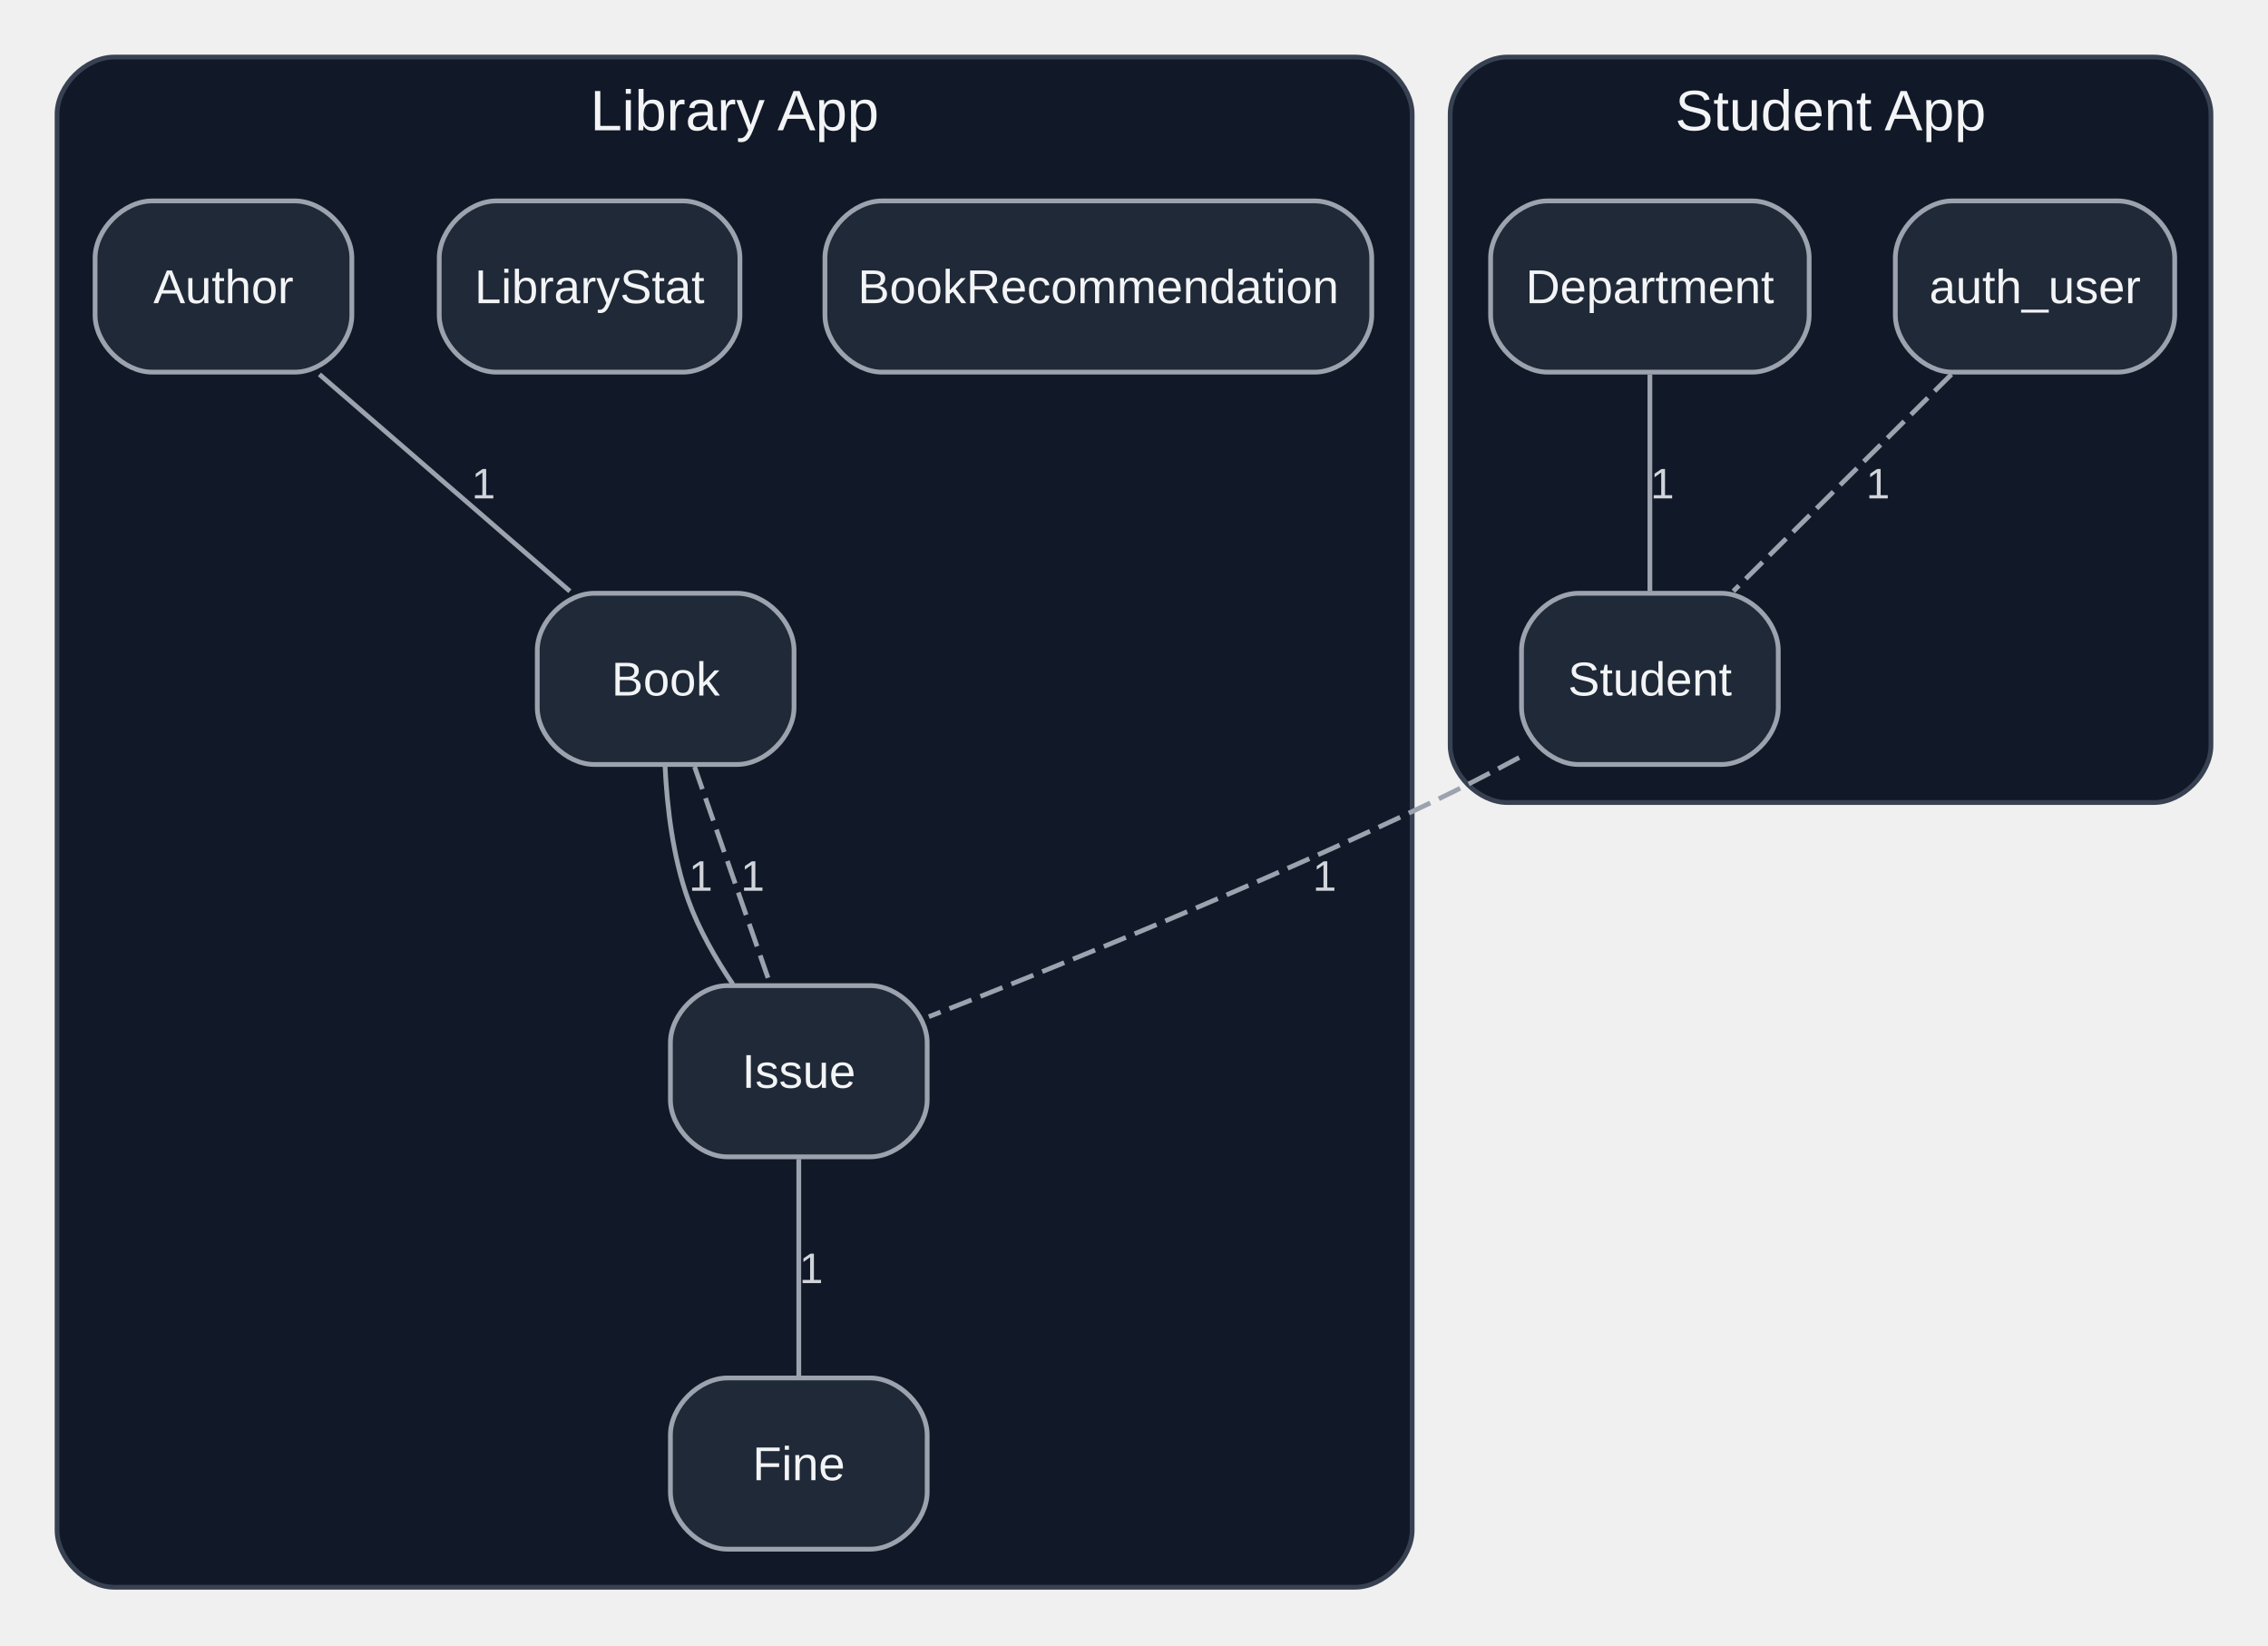
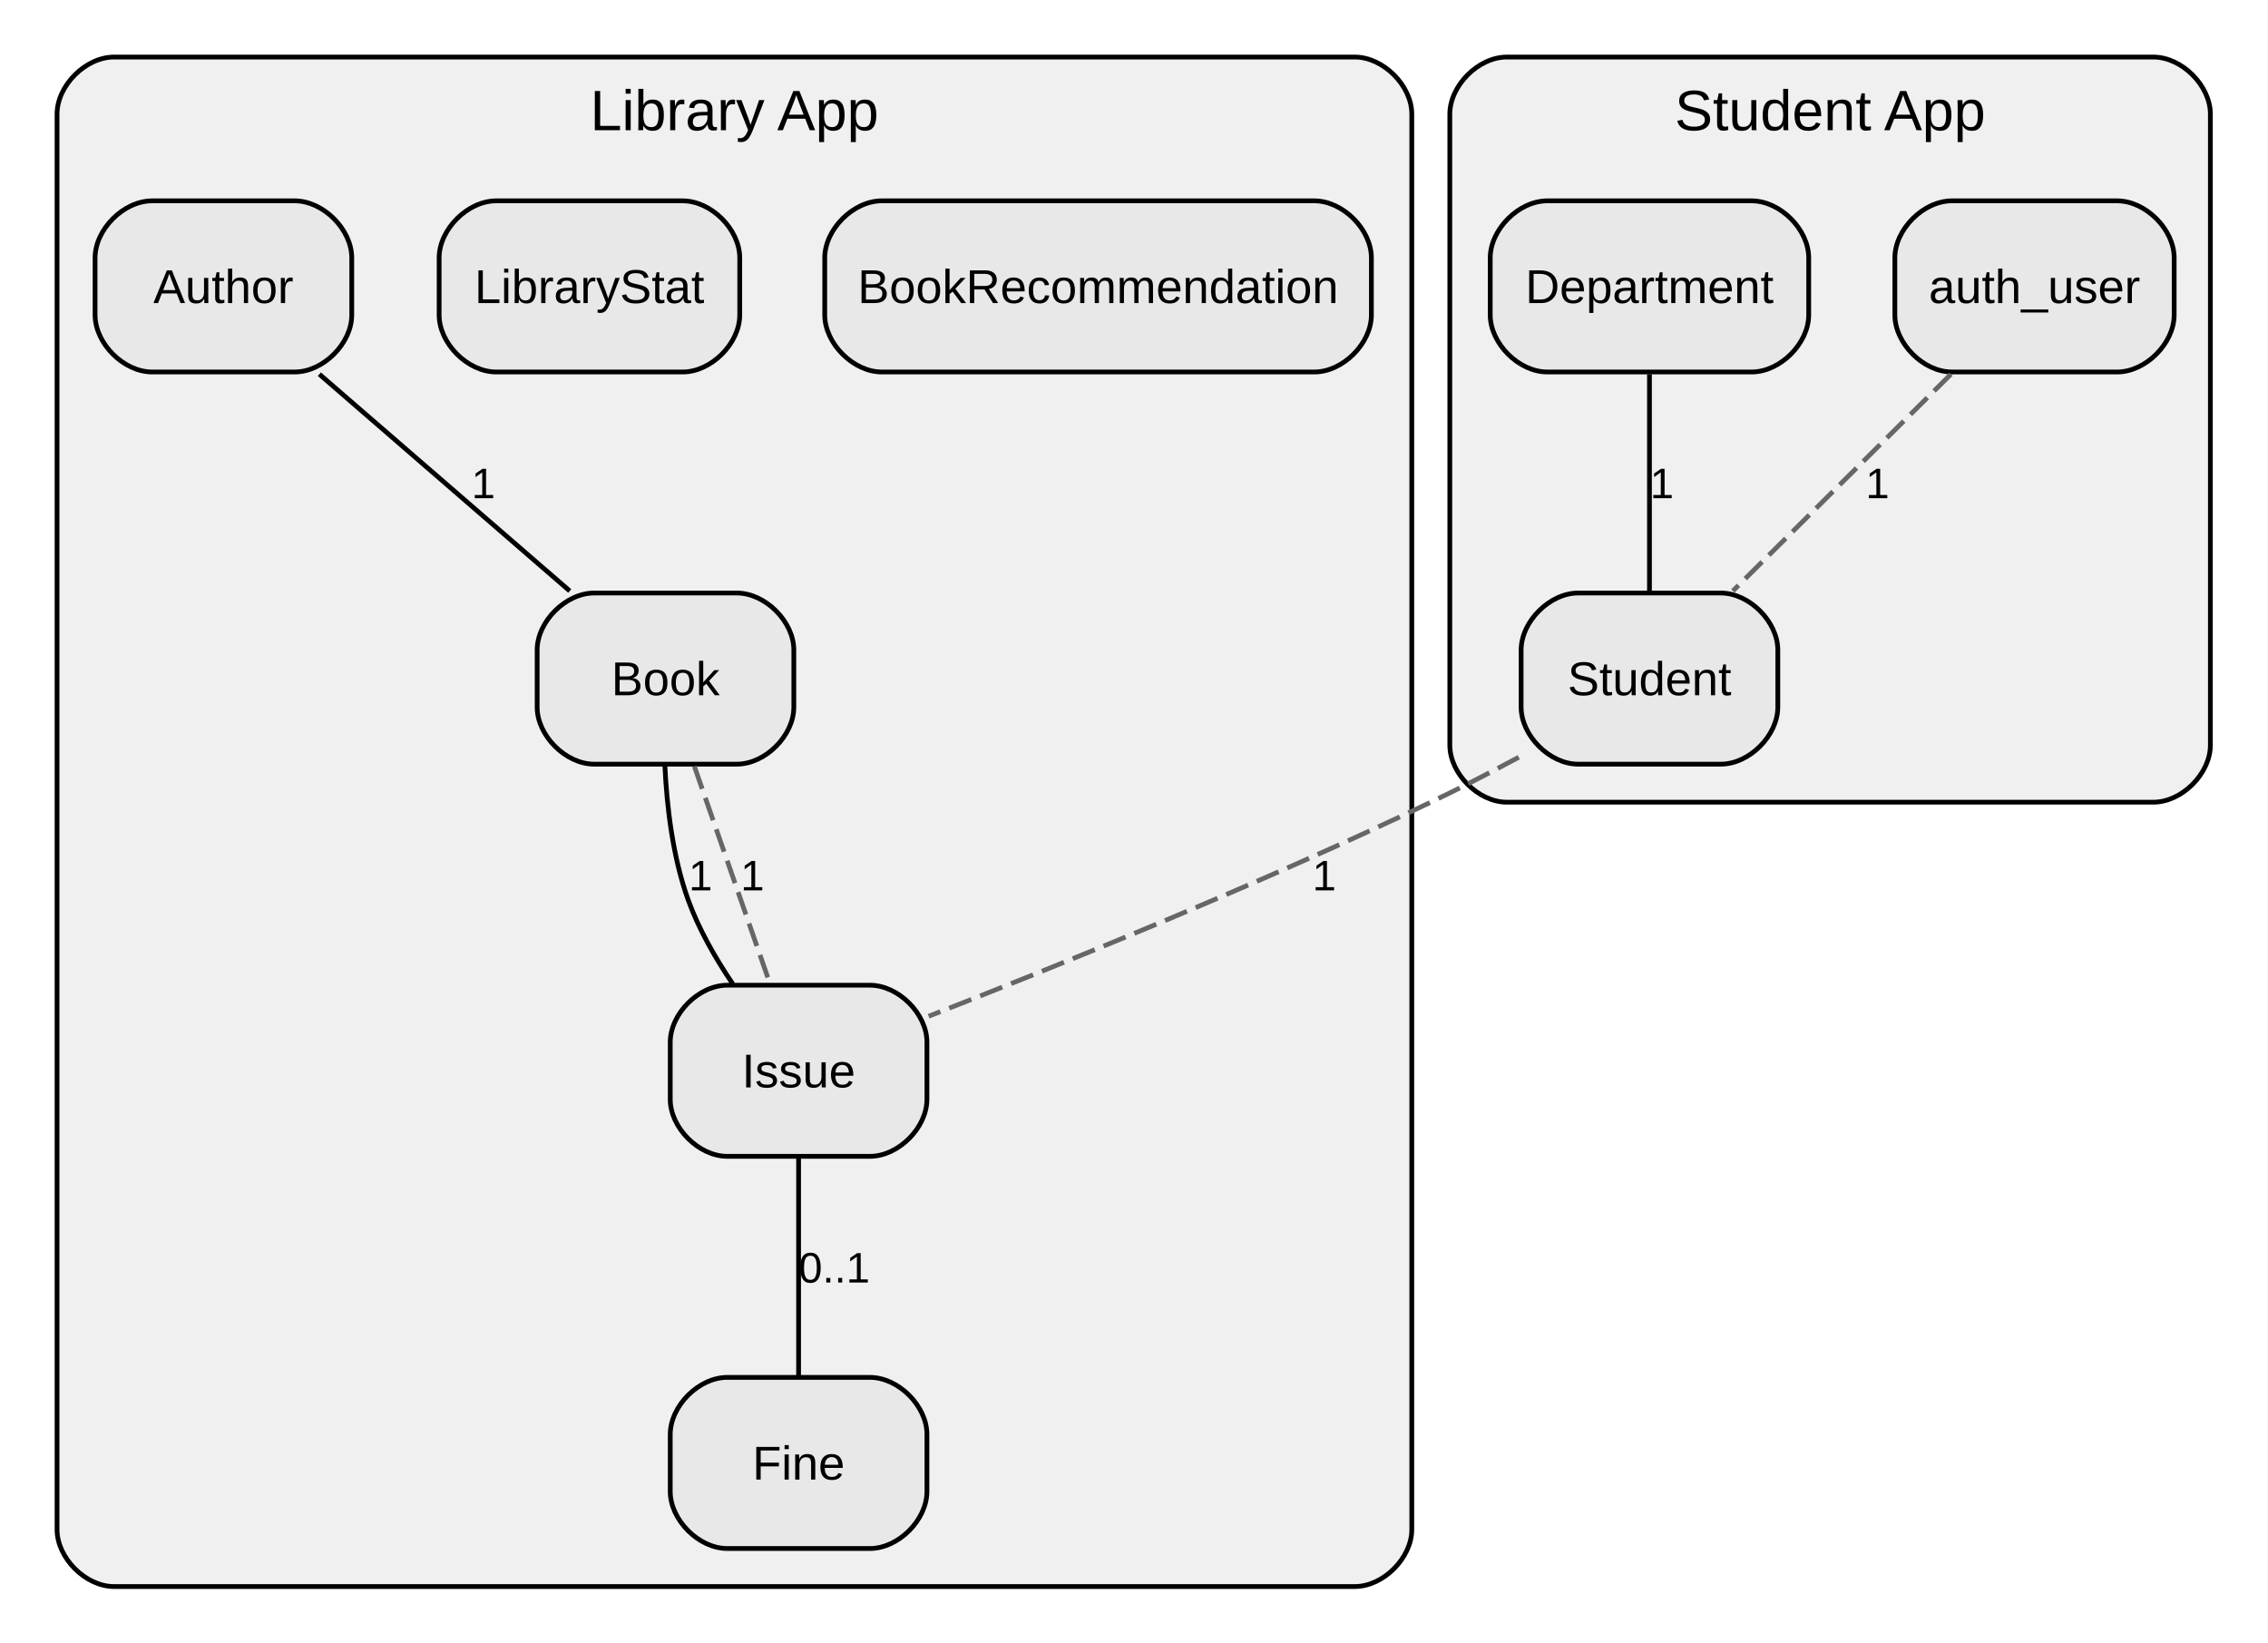
- <svg xmlns="http://www.w3.org/2000/svg" width="477pt" height="346pt" viewBox="0.00 0.00 477.00 346.00">
-   <g id="graph0" class="graph" transform="scale(1 1) rotate(0) translate(4 341.75)">
+ <svg xmlns="http://www.w3.org/2000/svg" width="994pt" height="720pt" viewBox="0.00 0.00 994.00 720.00">
+   <g id="graph0" class="graph" transform="scale(2.08333 2.08333) rotate(0) translate(4 341.75)">
+     <polygon fill="white" stroke="none" points="-4,4 -4,-341.75 473,-341.75 473,4 -4,4" />
    <g id="clust1" class="cluster">
-       <path fill="#111827" stroke="#374151" d="M20,-8C20,-8 281,-8 281,-8 287,-8 293,-14 293,-20 293,-20 293,-317.75 293,-317.75 293,-323.75 287,-329.75 281,-329.75 281,-329.75 20,-329.75 20,-329.75 14,-329.75 8,-323.75 8,-317.75 8,-317.75 8,-20 8,-20 8,-14 14,-8 20,-8" />
-       <text xml:space="preserve" text-anchor="middle" x="150.5" y="-314.35" font-family="Arial" font-size="12.00" fill="#f3f4f6">Library App</text>
+       <path fill="#f0f0f0" stroke="black" d="M20,-8C20,-8 281,-8 281,-8 287,-8 293,-14 293,-20 293,-20 293,-317.75 293,-317.75 293,-323.75 287,-329.75 281,-329.75 281,-329.75 20,-329.75 20,-329.75 14,-329.75 8,-323.75 8,-317.75 8,-317.75 8,-20 8,-20 8,-14 14,-8 20,-8" />
+       <text xml:space="preserve" text-anchor="middle" x="150.5" y="-314.35" font-family="Arial" font-size="12.00">Library App</text>
    </g>
    <g id="clust2" class="cluster">
-       <path fill="#111827" stroke="#374151" d="M313,-173C313,-173 449,-173 449,-173 455,-173 461,-179 461,-185 461,-185 461,-317.75 461,-317.75 461,-323.75 455,-329.75 449,-329.75 449,-329.75 313,-329.75 313,-329.75 307,-329.75 301,-323.75 301,-317.75 301,-317.75 301,-185 301,-185 301,-179 307,-173 313,-173" />
-       <text xml:space="preserve" text-anchor="middle" x="381" y="-314.35" font-family="Arial" font-size="12.00" fill="#f3f4f6">Student App</text>
+       <path fill="#f0f0f0" stroke="black" d="M313,-173C313,-173 449,-173 449,-173 455,-173 461,-179 461,-185 461,-185 461,-317.75 461,-317.75 461,-323.75 455,-329.75 449,-329.75 449,-329.75 313,-329.75 313,-329.75 307,-329.75 301,-323.75 301,-317.75 301,-317.75 301,-185 301,-185 301,-179 307,-173 313,-173" />
+       <text xml:space="preserve" text-anchor="middle" x="381" y="-314.35" font-family="Arial" font-size="12.00">Student App</text>
    </g>
    <g id="node1" class="node">
-       <path fill="#1f2937" stroke="#9ca3af" d="M58,-299.5C58,-299.5 28,-299.5 28,-299.5 22,-299.5 16,-293.5 16,-287.5 16,-287.5 16,-275.5 16,-275.5 16,-269.5 22,-263.5 28,-263.5 28,-263.5 58,-263.5 58,-263.5 64,-263.5 70,-269.5 70,-275.5 70,-275.5 70,-287.5 70,-287.5 70,-293.5 64,-299.5 58,-299.5" />
-       <text xml:space="preserve" text-anchor="middle" x="43" y="-278" font-family="Arial" font-size="10.00" fill="#f3f4f6">Author</text>
+       <path fill="#e8e8e8" stroke="black" d="M58,-299.5C58,-299.5 28,-299.5 28,-299.5 22,-299.5 16,-293.5 16,-287.5 16,-287.5 16,-275.5 16,-275.5 16,-269.5 22,-263.5 28,-263.5 28,-263.5 58,-263.5 58,-263.5 64,-263.5 70,-269.5 70,-275.5 70,-275.5 70,-287.5 70,-287.5 70,-293.5 64,-299.5 58,-299.5" />
+       <text xml:space="preserve" text-anchor="middle" x="43" y="-278" font-family="Arial" font-size="10.00">Author</text>
    </g>
    <g id="node2" class="node">
-       <path fill="#1f2937" stroke="#9ca3af" d="M151,-217C151,-217 121,-217 121,-217 115,-217 109,-211 109,-205 109,-205 109,-193 109,-193 109,-187 115,-181 121,-181 121,-181 151,-181 151,-181 157,-181 163,-187 163,-193 163,-193 163,-205 163,-205 163,-211 157,-217 151,-217" />
-       <text xml:space="preserve" text-anchor="middle" x="136" y="-195.5" font-family="Arial" font-size="10.00" fill="#f3f4f6">Book</text>
+       <path fill="#e8e8e8" stroke="black" d="M151,-217C151,-217 121,-217 121,-217 115,-217 109,-211 109,-205 109,-205 109,-193 109,-193 109,-187 115,-181 121,-181 121,-181 151,-181 151,-181 157,-181 163,-187 163,-193 163,-193 163,-205 163,-205 163,-211 157,-217 151,-217" />
+       <text xml:space="preserve" text-anchor="middle" x="136" y="-195.5" font-family="Arial" font-size="10.00">Book</text>
    </g>
    <g id="edge1" class="edge">
-       <path fill="none" stroke="#9ca3af" d="M63.18,-263.03C78.78,-249.53 100.27,-230.93 115.86,-217.43" />
-       <text xml:space="preserve" text-anchor="middle" x="97.69" y="-236.95" font-family="Arial" font-size="9.00" fill="#d1d5db">1</text>
+       <path fill="none" stroke="black" d="M63.18,-263.03C78.78,-249.53 100.27,-230.93 115.86,-217.43" />
+       <text xml:space="preserve" text-anchor="middle" x="97.69" y="-236.95" font-family="Arial" font-size="9.00">1</text>
    </g>
    <g id="node3" class="node">
-       <path fill="#1f2937" stroke="#9ca3af" d="M179,-134.5C179,-134.5 149,-134.5 149,-134.5 143,-134.5 137,-128.5 137,-122.5 137,-122.5 137,-110.5 137,-110.5 137,-104.5 143,-98.5 149,-98.5 149,-98.5 179,-98.5 179,-98.5 185,-98.5 191,-104.5 191,-110.5 191,-110.5 191,-122.5 191,-122.5 191,-128.5 185,-134.5 179,-134.5" />
-       <text xml:space="preserve" text-anchor="middle" x="164" y="-113" font-family="Arial" font-size="10.00" fill="#f3f4f6">Issue</text>
+       <path fill="#e8e8e8" stroke="black" d="M179,-134.5C179,-134.5 149,-134.5 149,-134.5 143,-134.5 137,-128.5 137,-122.5 137,-122.5 137,-110.5 137,-110.5 137,-104.5 143,-98.5 149,-98.5 149,-98.5 179,-98.5 179,-98.5 185,-98.5 191,-104.5 191,-110.5 191,-110.5 191,-122.5 191,-122.5 191,-128.5 185,-134.5 179,-134.5" />
+       <text xml:space="preserve" text-anchor="middle" x="164" y="-113" font-family="Arial" font-size="10.00">Issue</text>
    </g>
    <g id="edge2" class="edge">
-       <path fill="none" stroke="#9ca3af" d="M135.87,-180.71C136.28,-172.03 137.53,-161.47 140.75,-152.5 142.97,-146.32 146.5,-140.16 150.15,-134.77" />
-       <text xml:space="preserve" text-anchor="middle" x="143.38" y="-154.45" font-family="Arial" font-size="9.00" fill="#d1d5db">1</text>
+       <path fill="none" stroke="black" d="M135.87,-180.71C136.28,-172.03 137.53,-161.47 140.75,-152.5 142.97,-146.32 146.5,-140.16 150.15,-134.77" />
+       <text xml:space="preserve" text-anchor="middle" x="143.38" y="-154.45" font-family="Arial" font-size="9.00">1</text>
    </g>
    <g id="edge5" class="edge">
-       <path fill="none" stroke="#9ca3af" stroke-dasharray="5,2" d="M142.08,-180.53C146.77,-167.03 153.24,-148.43 157.94,-134.93" />
-       <text xml:space="preserve" text-anchor="middle" x="154.3" y="-154.45" font-family="Arial" font-size="9.00" fill="#d1d5db">1</text>
+       <path fill="none" stroke="#666666" stroke-dasharray="5,2" d="M142.08,-180.53C146.77,-167.03 153.24,-148.43 157.94,-134.93" />
+       <text xml:space="preserve" text-anchor="middle" x="154.3" y="-154.45" font-family="Arial" font-size="9.00">1</text>
    </g>
    <g id="node4" class="node">
-       <path fill="#1f2937" stroke="#9ca3af" d="M179,-52C179,-52 149,-52 149,-52 143,-52 137,-46 137,-40 137,-40 137,-28 137,-28 137,-22 143,-16 149,-16 149,-16 179,-16 179,-16 185,-16 191,-22 191,-28 191,-28 191,-40 191,-40 191,-46 185,-52 179,-52" />
-       <text xml:space="preserve" text-anchor="middle" x="164" y="-30.5" font-family="Arial" font-size="10.00" fill="#f3f4f6">Fine</text>
+       <path fill="#e8e8e8" stroke="black" d="M179,-52C179,-52 149,-52 149,-52 143,-52 137,-46 137,-40 137,-40 137,-28 137,-28 137,-22 143,-16 149,-16 149,-16 179,-16 179,-16 185,-16 191,-22 191,-28 191,-28 191,-40 191,-40 191,-46 185,-52 179,-52" />
+       <text xml:space="preserve" text-anchor="middle" x="164" y="-30.5" font-family="Arial" font-size="10.00">Fine</text>
    </g>
    <g id="edge3" class="edge">
-       <path fill="none" stroke="#9ca3af" d="M164,-98.03C164,-84.53 164,-65.93 164,-52.43" />
-       <text xml:space="preserve" text-anchor="middle" x="166.62" y="-71.95" font-family="Arial" font-size="9.00" fill="#d1d5db">1</text>
+       <path fill="none" stroke="black" d="M164,-98.03C164,-84.53 164,-65.93 164,-52.43" />
+       <text xml:space="preserve" text-anchor="middle" x="171.5" y="-71.95" font-family="Arial" font-size="9.00">0..1</text>
    </g>
    <g id="node5" class="node">
-       <path fill="#1f2937" stroke="#9ca3af" d="M139.62,-299.5C139.62,-299.5 100.38,-299.5 100.38,-299.5 94.38,-299.5 88.38,-293.5 88.38,-287.5 88.38,-287.5 88.38,-275.5 88.38,-275.5 88.38,-269.5 94.38,-263.5 100.38,-263.5 100.38,-263.5 139.62,-263.5 139.62,-263.5 145.62,-263.5 151.62,-269.5 151.62,-275.5 151.62,-275.5 151.62,-287.5 151.62,-287.5 151.62,-293.5 145.62,-299.5 139.62,-299.5" />
-       <text xml:space="preserve" text-anchor="middle" x="120" y="-278" font-family="Arial" font-size="10.00" fill="#f3f4f6">LibraryStat</text>
+       <path fill="#e8e8e8" stroke="black" d="M139.62,-299.5C139.62,-299.5 100.38,-299.5 100.38,-299.5 94.38,-299.5 88.38,-293.5 88.38,-287.5 88.38,-287.5 88.38,-275.5 88.38,-275.5 88.38,-269.5 94.38,-263.5 100.38,-263.5 100.38,-263.5 139.62,-263.5 139.62,-263.5 145.62,-263.5 151.62,-269.5 151.62,-275.5 151.62,-275.5 151.62,-287.5 151.62,-287.5 151.62,-293.5 145.62,-299.5 139.62,-299.5" />
+       <text xml:space="preserve" text-anchor="middle" x="120" y="-278" font-family="Arial" font-size="10.00">LibraryStat</text>
    </g>
    <g id="node6" class="node">
-       <path fill="#1f2937" stroke="#9ca3af" d="M272.5,-299.5C272.5,-299.5 181.5,-299.5 181.5,-299.5 175.5,-299.5 169.5,-293.5 169.5,-287.5 169.5,-287.5 169.5,-275.5 169.5,-275.5 169.5,-269.5 175.5,-263.5 181.5,-263.5 181.5,-263.5 272.5,-263.5 272.5,-263.5 278.5,-263.5 284.5,-269.5 284.5,-275.5 284.5,-275.5 284.5,-287.5 284.5,-287.5 284.5,-293.5 278.5,-299.5 272.5,-299.5" />
-       <text xml:space="preserve" text-anchor="middle" x="227" y="-278" font-family="Arial" font-size="10.00" fill="#f3f4f6">BookRecommendation</text>
+       <path fill="#e8e8e8" stroke="black" d="M272.5,-299.5C272.5,-299.5 181.5,-299.5 181.5,-299.5 175.5,-299.5 169.5,-293.5 169.5,-287.5 169.5,-287.5 169.5,-275.5 169.5,-275.5 169.5,-269.5 175.5,-263.5 181.5,-263.5 181.5,-263.5 272.5,-263.5 272.5,-263.5 278.5,-263.5 284.5,-269.5 284.5,-275.5 284.5,-275.5 284.5,-287.5 284.5,-287.5 284.5,-293.5 278.5,-299.5 272.5,-299.5" />
+       <text xml:space="preserve" text-anchor="middle" x="227" y="-278" font-family="Arial" font-size="10.00">BookRecommendation</text>
    </g>
    <g id="node7" class="node">
-       <path fill="#1f2937" stroke="#9ca3af" d="M364.5,-299.5C364.5,-299.5 321.5,-299.5 321.5,-299.5 315.5,-299.5 309.5,-293.5 309.5,-287.5 309.5,-287.5 309.5,-275.5 309.5,-275.5 309.5,-269.5 315.5,-263.5 321.5,-263.5 321.5,-263.5 364.5,-263.5 364.5,-263.5 370.5,-263.5 376.5,-269.5 376.5,-275.5 376.5,-275.5 376.5,-287.5 376.5,-287.5 376.5,-293.5 370.5,-299.5 364.5,-299.5" />
-       <text xml:space="preserve" text-anchor="middle" x="343" y="-278" font-family="Arial" font-size="10.00" fill="#f3f4f6">Department</text>
+       <path fill="#e8e8e8" stroke="black" d="M364.5,-299.5C364.5,-299.5 321.5,-299.5 321.5,-299.5 315.5,-299.5 309.5,-293.5 309.5,-287.5 309.5,-287.5 309.5,-275.5 309.5,-275.5 309.5,-269.5 315.5,-263.5 321.5,-263.5 321.5,-263.5 364.5,-263.5 364.5,-263.5 370.5,-263.5 376.5,-269.5 376.5,-275.5 376.5,-275.5 376.5,-287.5 376.5,-287.5 376.5,-293.5 370.5,-299.5 364.5,-299.5" />
+       <text xml:space="preserve" text-anchor="middle" x="343" y="-278" font-family="Arial" font-size="10.00">Department</text>
    </g>
    <g id="node8" class="node">
-       <path fill="#1f2937" stroke="#9ca3af" d="M358,-217C358,-217 328,-217 328,-217 322,-217 316,-211 316,-205 316,-205 316,-193 316,-193 316,-187 322,-181 328,-181 328,-181 358,-181 358,-181 364,-181 370,-187 370,-193 370,-193 370,-205 370,-205 370,-211 364,-217 358,-217" />
-       <text xml:space="preserve" text-anchor="middle" x="343" y="-195.5" font-family="Arial" font-size="10.00" fill="#f3f4f6">Student</text>
+       <path fill="#e8e8e8" stroke="black" d="M358,-217C358,-217 328,-217 328,-217 322,-217 316,-211 316,-205 316,-205 316,-193 316,-193 316,-187 322,-181 328,-181 328,-181 358,-181 358,-181 364,-181 370,-187 370,-193 370,-193 370,-205 370,-205 370,-211 364,-217 358,-217" />
+       <text xml:space="preserve" text-anchor="middle" x="343" y="-195.5" font-family="Arial" font-size="10.00">Student</text>
    </g>
    <g id="edge6" class="edge">
-       <path fill="none" stroke="#9ca3af" d="M343,-263.03C343,-249.53 343,-230.93 343,-217.43" />
-       <text xml:space="preserve" text-anchor="middle" x="345.62" y="-236.95" font-family="Arial" font-size="9.00" fill="#d1d5db">1</text>
+       <path fill="none" stroke="black" d="M343,-263.03C343,-249.53 343,-230.93 343,-217.43" />
+       <text xml:space="preserve" text-anchor="middle" x="345.62" y="-236.95" font-family="Arial" font-size="9.00">1</text>
    </g>
    <g id="edge4" class="edge">
-       <path fill="none" stroke="#9ca3af" stroke-dasharray="5,2" d="M315.51,-182.46C309.47,-179.22 303.07,-175.9 297,-173 261.12,-155.82 218.5,-138.57 191.36,-127.97" />
-       <text xml:space="preserve" text-anchor="middle" x="274.59" y="-154.45" font-family="Arial" font-size="9.00" fill="#d1d5db">1</text>
+       <path fill="none" stroke="#666666" stroke-dasharray="5,2" d="M315.51,-182.46C309.47,-179.22 303.07,-175.9 297,-173 261.12,-155.82 218.5,-138.57 191.36,-127.97" />
+       <text xml:space="preserve" text-anchor="middle" x="274.59" y="-154.45" font-family="Arial" font-size="9.00">1</text>
    </g>
    <g id="node9" class="node">
-       <path fill="#1f2937" stroke="#9ca3af" d="M441.38,-299.5C441.38,-299.5 406.62,-299.5 406.62,-299.5 400.62,-299.5 394.62,-293.5 394.62,-287.5 394.62,-287.5 394.62,-275.5 394.62,-275.5 394.62,-269.5 400.62,-263.5 406.62,-263.5 406.62,-263.5 441.38,-263.5 441.38,-263.5 447.38,-263.5 453.38,-269.5 453.38,-275.5 453.38,-275.5 453.38,-287.5 453.38,-287.5 453.38,-293.5 447.38,-299.5 441.38,-299.5" />
-       <text xml:space="preserve" text-anchor="middle" x="424" y="-278" font-family="Arial" font-size="10.00" fill="#f3f4f6">auth_user</text>
+       <path fill="#e8e8e8" stroke="black" d="M441.38,-299.5C441.38,-299.5 406.62,-299.5 406.62,-299.5 400.62,-299.5 394.62,-293.5 394.62,-287.5 394.62,-287.5 394.62,-275.5 394.62,-275.5 394.62,-269.5 400.62,-263.5 406.62,-263.5 406.62,-263.5 441.38,-263.5 441.38,-263.5 447.38,-263.5 453.38,-269.5 453.38,-275.5 453.38,-275.5 453.38,-287.5 453.38,-287.5 453.38,-293.5 447.38,-299.5 441.38,-299.5" />
+       <text xml:space="preserve" text-anchor="middle" x="424" y="-278" font-family="Arial" font-size="10.00">auth_user</text>
    </g>
    <g id="edge7" class="edge">
-       <path fill="none" stroke="#9ca3af" stroke-dasharray="5,2" d="M406.42,-263.03C392.84,-249.53 374.12,-230.93 360.54,-217.43" />
-       <text xml:space="preserve" text-anchor="middle" x="390.97" y="-236.95" font-family="Arial" font-size="9.00" fill="#d1d5db">1</text>
+       <path fill="none" stroke="#666666" stroke-dasharray="5,2" d="M406.42,-263.03C392.84,-249.53 374.12,-230.93 360.54,-217.43" />
+       <text xml:space="preserve" text-anchor="middle" x="390.97" y="-236.95" font-family="Arial" font-size="9.00">1</text>
    </g>
  </g>
</svg>
